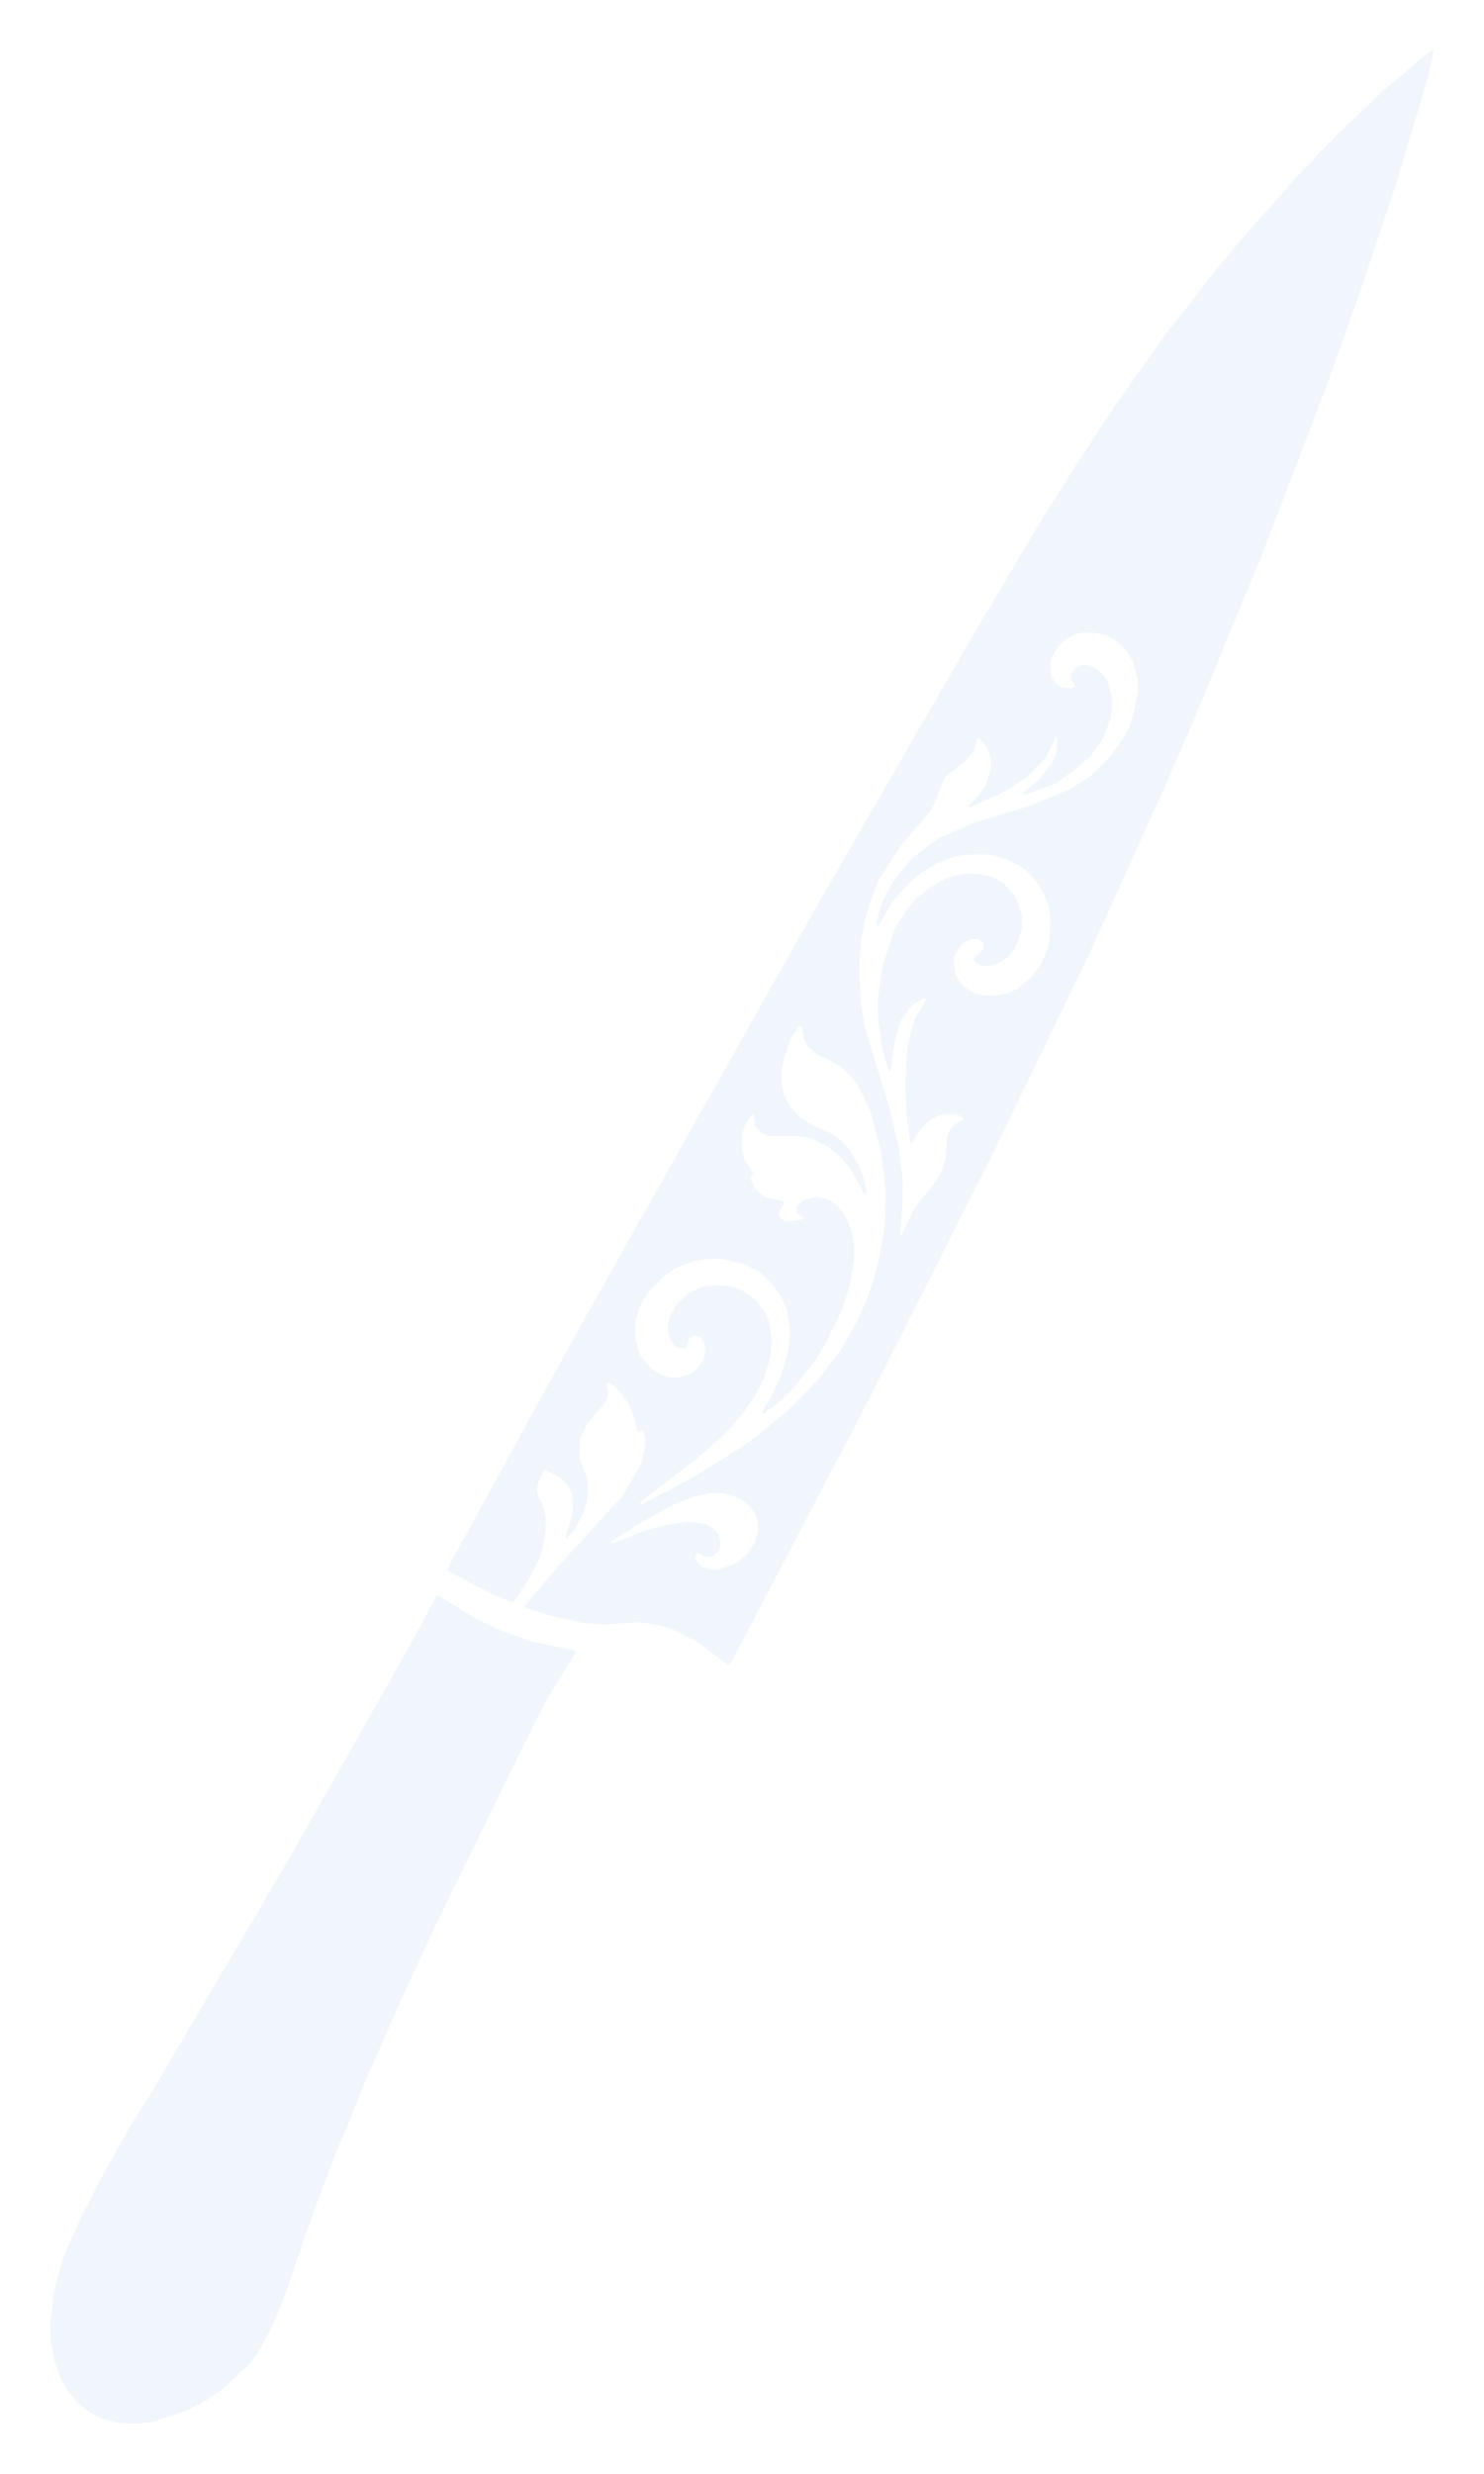
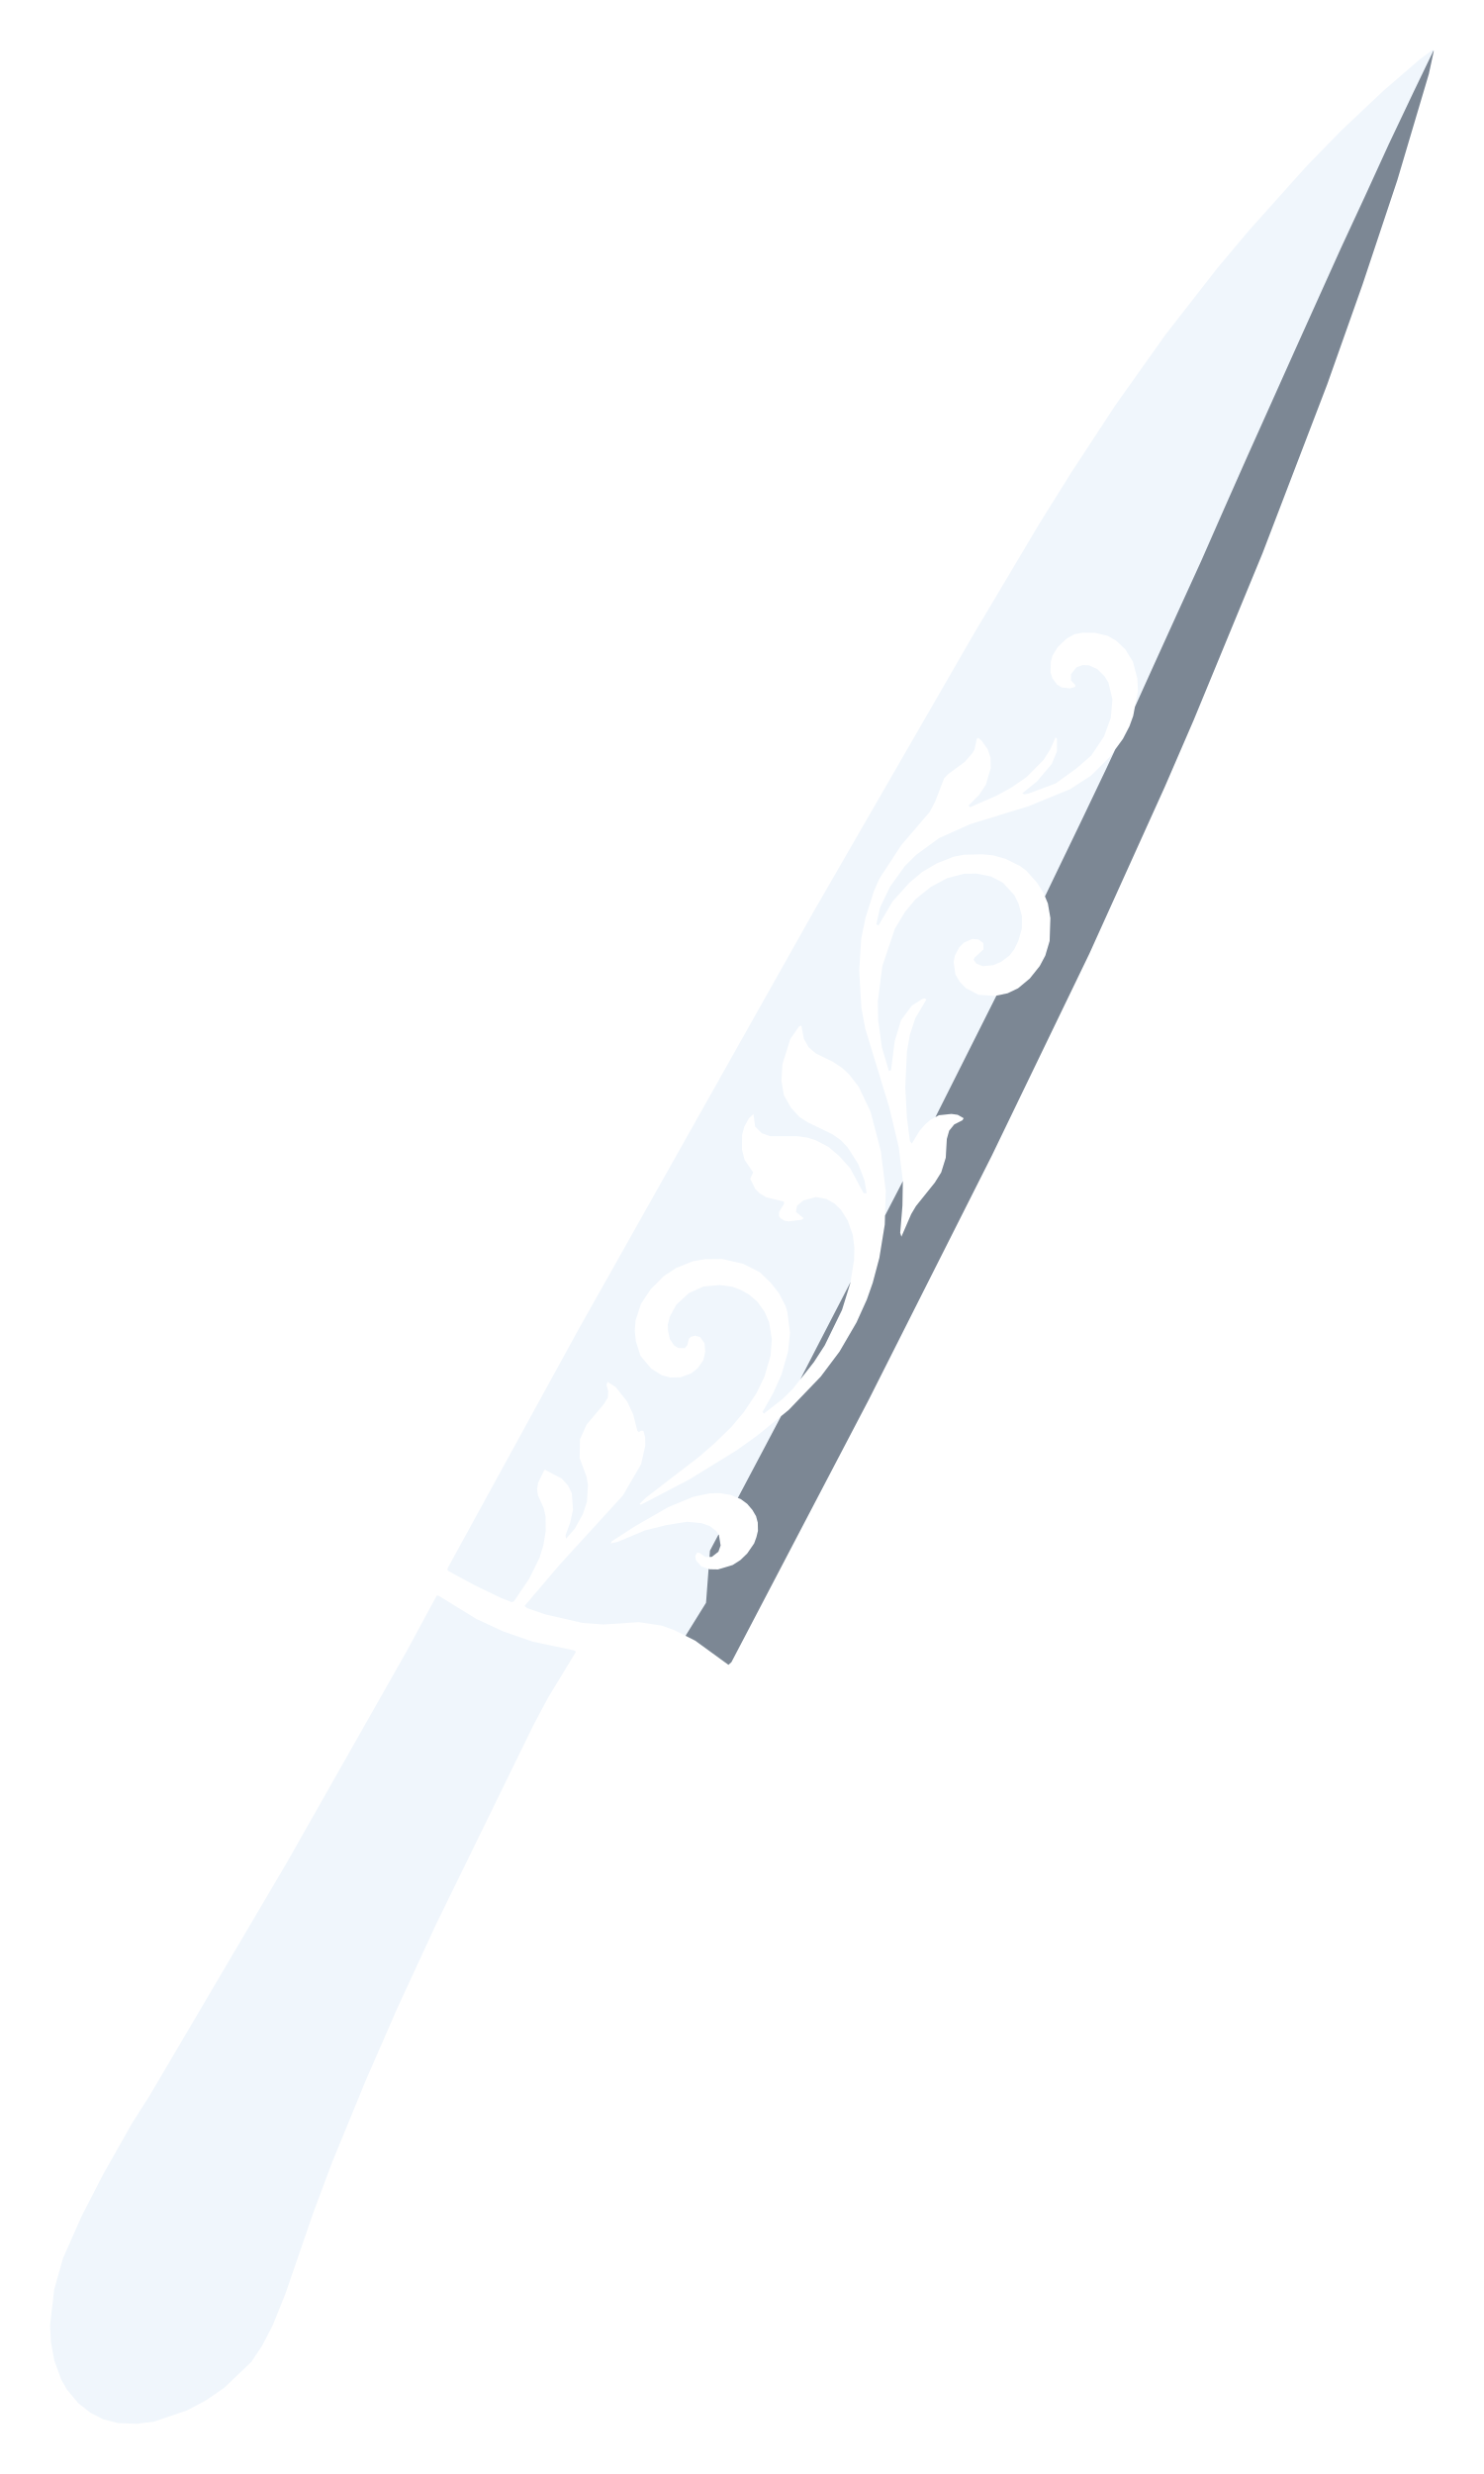
<svg xmlns="http://www.w3.org/2000/svg" width="54" height="90" viewBox="293 36 712 1187" role="img" aria-labelledby="title desc">
-   <path fill="#f0f6fc" fill-rule="evenodd" d="M 507.68 788.50 L 570.17 674.50 L 683.31 473.50 L 760.03 340.50 L 792.16 286.50 L 807.17 262.50 L 828.15 230.50 L 852.29 196.50 L 877.24 164.50 L 892.37 146.50 L 920.14 115.50 L 936.74 98.50 L 956.88 79.50 L 974.50 64.31 L 980.50 59.87 L 981.00 60.50 L 978.62 71.50 L 963.50 122.43 L 946.81 172.50 L 929.81 220.50 L 898.78 301.50 L 865.76 381.50 L 851.91 413.50 L 815.73 493.50 L 768.87 590.50 L 709.86 707.50 L 643.91 833.50 L 642.50 834.77 L 626.50 823.14 L 616.50 818.11 L 610.50 815.96 L 599.50 814.28 L 582.50 815.42 L 572.50 814.66 L 554.50 810.55 L 545.73 807.50 L 544.67 806.50 L 561.50 786.71 L 591.86 753.50 L 600.58 738.50 L 602.61 729.50 L 602.51 725.50 L 601.71 722.50 L 600.50 722.43 L 599.50 723.15 L 598.79 722.50 L 596.74 714.50 L 593.94 708.50 L 588.37 701.50 L 584.50 699.01 L 583.95 700.50 L 584.80 703.50 L 584.62 706.50 L 582.83 709.50 L 574.43 719.50 L 571.25 726.50 L 571.05 735.50 L 574.38 744.50 L 575.08 748.50 L 574.60 756.50 L 572.61 762.50 L 568.71 769.50 L 564.50 774.28 L 564.34 772.50 L 566.55 766.50 L 567.89 760.50 L 567.33 752.50 L 565.50 748.72 L 562.50 745.43 L 554.50 741.17 L 554.03 741.50 L 551.14 747.50 L 550.66 750.50 L 551.10 753.50 L 553.81 759.50 L 554.72 763.50 L 554.80 770.50 L 553.65 777.50 L 551.79 783.50 L 546.84 793.50 L 539.50 804.38 L 538.50 804.70 L 533.50 802.76 L 520.55 796.50 L 508.50 789.99 L 507.72 789.50 Z M 705.25 501.50 L 706.21 486.50 L 708.22 476.50 L 712.31 463.50 L 714.97 457.50 L 725.44 441.50 L 739.13 425.50 L 741.72 420.50 L 745.98 409.50 L 747.81 407.50 L 755.96 401.50 L 759.50 397.43 L 760.65 395.50 L 761.67 390.50 L 762.50 390.05 L 764.09 391.50 L 766.93 395.50 L 768.25 399.50 L 768.38 404.50 L 766.04 412.50 L 762.71 417.50 L 757.69 422.50 L 758.50 423.28 L 771.50 417.59 L 778.50 413.72 L 785.50 408.87 L 793.82 400.50 L 796.94 395.50 L 799.50 389.80 L 800.16 390.50 L 800.15 396.50 L 797.67 402.50 L 790.50 410.98 L 783.50 416.61 L 784.50 417.11 L 786.50 416.73 L 799.50 411.89 L 809.50 404.68 L 816.61 398.50 L 822.66 389.50 L 825.99 380.50 L 826.77 371.50 L 824.85 363.50 L 823.00 360.50 L 819.50 357.01 L 815.50 355.22 L 812.50 355.10 L 809.50 356.18 L 806.87 359.50 L 806.89 362.50 L 808.83 364.50 L 809.01 365.50 L 806.50 366.26 L 802.50 365.85 L 800.24 364.50 L 797.99 361.50 L 797.05 358.50 L 797.21 353.50 L 798.05 350.50 L 800.49 346.50 L 804.64 342.50 L 808.50 340.31 L 812.50 339.56 L 818.50 339.63 L 824.50 341.05 L 828.50 343.37 L 832.92 347.50 L 836.61 353.50 L 838.75 361.50 L 839.02 367.50 L 836.75 379.50 L 834.94 384.50 L 831.83 390.50 L 825.50 399.19 L 816.50 408.14 L 806.50 414.62 L 786.50 422.83 L 758.50 431.43 L 743.50 438.16 L 732.50 446.24 L 727.19 451.50 L 720.01 461.50 L 715.23 471.50 L 713.46 479.50 L 714.50 480.03 L 721.27 468.50 L 729.37 459.50 L 735.50 454.35 L 742.50 450.22 L 750.50 447.06 L 755.50 446.09 L 764.50 445.89 L 769.50 446.39 L 775.50 448.06 L 782.43 451.50 L 785.50 453.81 L 790.58 459.50 L 793.75 464.50 L 795.81 469.50 L 797.01 476.50 L 796.64 487.50 L 794.56 494.50 L 791.90 499.50 L 787.11 505.50 L 781.50 510.16 L 776.50 512.56 L 770.50 513.82 L 762.50 513.30 L 756.50 510.16 L 753.50 507.08 L 751.41 503.50 L 750.58 497.50 L 751.15 494.50 L 753.27 490.50 L 755.50 488.27 L 759.50 486.50 L 762.50 486.70 L 764.80 488.50 L 764.91 491.50 L 760.56 495.50 L 760.16 496.50 L 761.50 498.32 L 764.50 499.55 L 769.50 499.10 L 773.31 497.50 L 777.31 494.50 L 779.65 491.50 L 781.59 487.50 L 783.31 481.50 L 783.34 475.50 L 781.70 469.50 L 779.73 465.50 L 774.20 459.50 L 768.40 456.50 L 761.50 455.13 L 755.50 455.24 L 747.50 457.31 L 739.66 461.50 L 732.21 467.50 L 727.25 473.50 L 722.42 481.50 L 716.36 499.50 L 714.17 516.50 L 714.34 525.50 L 716.15 538.50 L 719.50 549.84 L 720.51 549.50 L 722.30 535.50 L 725.31 525.50 L 730.50 518.50 L 735.50 515.35 L 736.50 514.99 L 737.54 515.50 L 732.18 524.50 L 729.57 532.50 L 728.16 540.50 L 727.36 557.50 L 728.16 572.50 L 729.60 583.50 L 730.50 584.69 L 734.25 578.50 L 736.90 575.50 L 739.50 573.25 L 743.50 571.08 L 749.50 570.45 L 752.50 570.86 L 755.39 572.50 L 754.80 573.50 L 750.86 575.50 L 748.43 578.50 L 747.30 582.50 L 746.79 591.50 L 744.61 598.50 L 741.50 603.46 L 732.50 614.67 L 730.22 618.50 L 725.50 629.38 L 724.92 627.50 L 725.99 614.50 L 726.19 602.50 L 724.24 586.50 L 719.73 567.50 L 708.14 529.50 L 706.28 519.50 Z M 597.55 674.50 L 597.93 669.50 L 600.50 661.62 L 605.23 654.50 L 611.50 648.25 L 617.50 644.30 L 625.50 641.11 L 631.50 640.12 L 639.50 640.04 L 649.50 642.34 L 657.50 646.37 L 662.83 651.50 L 666.74 656.50 L 669.87 662.50 L 670.75 665.50 L 672.06 675.50 L 671.09 684.50 L 667.95 695.50 L 663.92 704.50 L 658.82 713.50 L 659.50 714.24 L 668.50 707.20 L 673.50 702.23 L 683.52 689.50 L 688.69 681.50 L 696.99 664.50 L 701.02 651.50 L 702.79 640.50 L 702.92 634.50 L 702.16 628.50 L 699.68 621.50 L 696.51 616.50 L 693.45 613.50 L 689.50 611.24 L 684.50 610.33 L 678.50 611.95 L 675.41 614.50 L 674.91 617.50 L 678.61 620.50 L 677.50 621.26 L 671.50 622.03 L 669.50 621.74 L 667.50 620.52 L 666.78 619.50 L 666.78 617.50 L 669.22 613.50 L 669.01 612.50 L 660.75 610.50 L 657.50 608.58 L 655.39 606.50 L 652.93 601.50 L 654.35 598.50 L 650.24 592.50 L 648.99 587.50 L 649.04 580.50 L 650.13 576.50 L 652.34 572.50 L 654.50 570.51 L 655.28 576.50 L 658.50 579.71 L 662.50 581.13 L 675.50 581.12 L 680.50 581.85 L 684.50 583.14 L 690.50 586.27 L 695.50 590.51 L 700.91 596.50 L 707.36 608.50 L 708.81 608.50 L 707.84 602.50 L 704.77 594.50 L 699.71 586.50 L 696.50 583.13 L 692.50 580.26 L 680.56 574.50 L 676.50 571.87 L 672.50 567.44 L 669.10 561.50 L 667.91 554.50 L 668.41 546.50 L 672.20 534.50 L 676.36 528.50 L 677.50 528.10 L 678.71 534.50 L 681.00 538.50 L 684.56 541.50 L 692.50 545.35 L 697.21 548.50 L 700.50 551.59 L 705.06 557.50 L 710.72 569.50 L 715.68 588.50 L 718.01 607.50 L 717.53 623.50 L 714.93 639.50 L 711.74 651.50 L 708.93 659.50 L 703.96 670.50 L 695.80 684.50 L 686.78 696.50 L 671.41 712.50 L 656.50 724.62 L 646.50 731.81 L 623.50 745.95 L 600.50 757.96 L 599.88 757.50 L 602.97 754.50 L 628.50 734.87 L 636.50 727.88 L 644.02 720.50 L 649.89 713.50 L 655.91 704.50 L 659.77 696.50 L 662.70 686.50 L 663.31 678.50 L 662.03 670.50 L 659.89 665.50 L 656.50 660.68 L 652.50 657.23 L 648.50 654.92 L 644.50 653.40 L 638.50 652.55 L 630.50 653.27 L 623.50 656.41 L 617.50 661.97 L 614.44 667.50 L 613.39 671.50 L 613.49 674.50 L 614.38 678.50 L 616.50 681.61 L 618.50 682.77 L 621.50 682.83 L 622.70 681.50 L 623.50 678.30 L 624.50 677.36 L 626.50 676.83 L 628.91 677.50 L 631.03 680.50 L 631.35 684.50 L 630.50 688.50 L 627.71 692.50 L 624.50 694.97 L 619.50 696.80 L 614.50 696.91 L 610.50 695.85 L 605.50 692.71 L 600.27 686.50 L 598.05 679.50 Z M 586.03 776.50 L 586.50 775.49 L 597.50 768.38 L 613.50 759.16 L 625.50 754.18 L 633.50 752.50 L 638.50 752.40 L 643.50 753.24 L 648.50 755.31 L 651.50 757.53 L 654.03 760.50 L 655.77 763.50 L 656.57 766.50 L 656.66 770.50 L 655.93 773.50 L 654.84 776.50 L 651.50 781.36 L 648.25 784.50 L 644.50 786.90 L 637.50 789.00 L 633.50 788.93 L 629.50 787.58 L 626.83 784.50 L 626.56 782.50 L 627.50 780.93 L 628.50 781.00 L 631.50 783.03 L 634.50 782.97 L 637.67 780.50 L 638.73 777.50 L 637.93 772.50 L 636.55 770.50 L 633.50 768.17 L 629.50 766.76 L 622.50 766.15 L 612.50 767.76 L 602.50 770.26 L 589.50 775.70 Z M 316.94 1151.50 L 318.91 1134.50 L 323.14 1119.50 L 331.98 1099.50 L 342.26 1079.50 L 356.40 1054.50 L 364.68 1041.50 L 430.65 929.50 L 487.92 828.50 L 502.50 801.55 L 503.50 801.67 L 521.50 812.75 L 534.50 818.78 L 548.50 823.63 L 568.50 827.87 L 569.31 828.50 L 555.94 850.50 L 549.01 863.50 L 502.06 959.50 L 483.50 999.66 L 468.30 1034.50 L 452.28 1073.50 L 443.30 1097.50 L 429.88 1136.50 L 423.86 1151.50 L 418.67 1161.50 L 413.50 1169.22 L 400.50 1181.65 L 391.50 1187.80 L 382.50 1192.55 L 366.50 1197.95 L 358.50 1198.91 L 349.50 1198.57 L 342.50 1196.79 L 336.50 1193.72 L 330.50 1189.06 L 325.03 1182.50 L 322.21 1177.50 L 318.95 1168.50 L 317.32 1159.50 Z" />
+   <defs>
+     <path id="original-artwork" d="M 507.68 788.50 L 570.17 674.50 L 683.31 473.50 L 760.03 340.50 L 792.16 286.50 L 807.17 262.50 L 828.15 230.50 L 852.29 196.50 L 877.24 164.50 L 892.37 146.50 L 920.14 115.50 L 936.74 98.50 L 956.88 79.50 L 974.50 64.31 L 980.50 59.87 L 981.00 60.50 L 978.62 71.50 L 963.50 122.43 L 946.81 172.50 L 929.81 220.50 L 898.78 301.50 L 865.76 381.50 L 851.91 413.50 L 815.73 493.50 L 768.87 590.50 L 709.86 707.50 L 643.91 833.50 L 642.50 834.77 L 626.50 823.14 L 616.50 818.11 L 610.50 815.96 L 599.50 814.28 L 582.50 815.42 L 572.50 814.66 L 554.50 810.55 L 545.73 807.50 L 544.67 806.50 L 561.50 786.71 L 591.86 753.50 L 600.58 738.50 L 602.61 729.50 L 602.51 725.50 L 601.71 722.50 L 600.50 722.43 L 599.50 723.15 L 598.79 722.50 L 596.74 714.50 L 593.94 708.50 L 588.37 701.50 L 584.50 699.01 L 583.95 700.50 L 584.80 703.50 L 584.62 706.50 L 582.83 709.50 L 574.43 719.50 L 571.25 726.50 L 571.05 735.50 L 574.38 744.50 L 575.08 748.50 L 574.60 756.50 L 572.61 762.50 L 568.71 769.50 L 564.50 774.28 L 564.34 772.50 L 566.55 766.50 L 567.89 760.50 L 567.33 752.50 L 565.50 748.72 L 562.50 745.43 L 554.50 741.17 L 554.03 741.50 L 551.14 747.50 L 550.66 750.50 L 551.10 753.50 L 553.81 759.50 L 554.72 763.50 L 554.80 770.50 L 553.65 777.50 L 551.79 783.50 L 546.84 793.50 L 539.50 804.38 L 538.50 804.70 L 533.50 802.76 L 520.55 796.50 L 508.50 789.99 L 507.72 789.50 Z M 705.25 501.50 L 706.21 486.50 L 708.22 476.50 L 712.31 463.50 L 714.97 457.50 L 725.44 441.50 L 739.13 425.50 L 741.72 420.50 L 745.98 409.50 L 747.81 407.50 L 755.96 401.50 L 759.50 397.43 L 760.65 395.50 L 761.67 390.50 L 762.50 390.05 L 764.09 391.50 L 766.93 395.50 L 768.25 399.50 L 768.38 404.50 L 766.04 412.50 L 762.71 417.50 L 757.69 422.50 L 758.50 423.28 L 771.50 417.59 L 778.50 413.72 L 785.50 408.87 L 793.82 400.50 L 796.94 395.50 L 799.50 389.80 L 800.16 390.50 L 800.15 396.50 L 797.67 402.50 L 790.50 410.98 L 783.50 416.61 L 784.50 417.11 L 786.50 416.73 L 799.50 411.89 L 809.50 404.68 L 816.61 398.50 L 822.66 389.50 L 825.99 380.50 L 826.77 371.50 L 824.85 363.50 L 823.00 360.50 L 819.50 357.01 L 815.50 355.22 L 812.50 355.10 L 809.50 356.18 L 806.87 359.50 L 806.89 362.50 L 808.83 364.50 L 809.01 365.50 L 806.50 366.26 L 802.50 365.85 L 800.24 364.50 L 797.99 361.50 L 797.05 358.50 L 797.21 353.50 L 798.05 350.50 L 800.49 346.50 L 804.64 342.50 L 808.50 340.31 L 812.50 339.56 L 818.50 339.63 L 824.50 341.05 L 828.50 343.37 L 832.92 347.50 L 836.61 353.50 L 838.75 361.50 L 839.02 367.50 L 836.75 379.50 L 834.94 384.50 L 831.83 390.50 L 825.50 399.19 L 816.50 408.14 L 806.50 414.62 L 786.50 422.83 L 758.50 431.43 L 743.50 438.16 L 732.50 446.24 L 727.19 451.50 L 720.01 461.50 L 715.23 471.50 L 713.46 479.50 L 714.50 480.03 L 721.27 468.50 L 729.37 459.50 L 735.50 454.35 L 742.50 450.22 L 750.50 447.06 L 755.50 446.09 L 764.50 445.89 L 769.50 446.39 L 775.50 448.06 L 782.43 451.50 L 785.50 453.81 L 790.58 459.50 L 793.75 464.50 L 795.81 469.50 L 797.01 476.50 L 796.64 487.50 L 794.56 494.50 L 791.90 499.50 L 787.11 505.50 L 781.50 510.16 L 776.50 512.56 L 770.50 513.82 L 762.50 513.30 L 756.50 510.16 L 753.50 507.08 L 751.41 503.50 L 750.58 497.50 L 751.15 494.50 L 753.27 490.50 L 755.50 488.27 L 759.50 486.50 L 762.50 486.70 L 764.80 488.50 L 764.91 491.50 L 760.56 495.50 L 760.16 496.50 L 761.50 498.32 L 764.50 499.55 L 769.50 499.10 L 773.31 497.50 L 777.31 494.50 L 779.65 491.50 L 781.59 487.50 L 783.31 481.50 L 783.34 475.50 L 781.70 469.50 L 779.73 465.50 L 774.20 459.50 L 768.40 456.50 L 761.50 455.13 L 755.50 455.24 L 747.50 457.31 L 739.66 461.50 L 732.21 467.50 L 727.25 473.50 L 722.42 481.50 L 716.36 499.50 L 714.17 516.50 L 714.34 525.50 L 716.15 538.50 L 719.50 549.84 L 720.51 549.50 L 722.30 535.50 L 725.31 525.50 L 730.50 518.50 L 735.50 515.35 L 736.50 514.99 L 737.54 515.50 L 732.18 524.50 L 729.57 532.50 L 728.16 540.50 L 727.36 557.50 L 728.16 572.50 L 729.60 583.50 L 730.50 584.69 L 734.25 578.50 L 736.90 575.50 L 739.50 573.25 L 743.50 571.08 L 749.50 570.45 L 752.50 570.86 L 755.39 572.50 L 754.80 573.50 L 750.86 575.50 L 748.43 578.50 L 747.30 582.50 L 746.79 591.50 L 744.61 598.50 L 741.50 603.46 L 732.50 614.67 L 730.22 618.50 L 725.50 629.38 L 724.92 627.50 L 725.99 614.50 L 726.19 602.50 L 724.24 586.50 L 719.73 567.50 L 708.14 529.50 L 706.28 519.50 Z M 597.55 674.50 L 597.93 669.50 L 600.50 661.62 L 605.23 654.50 L 611.50 648.25 L 617.50 644.30 L 625.50 641.11 L 631.50 640.12 L 639.50 640.04 L 649.50 642.34 L 657.50 646.37 L 662.83 651.50 L 666.74 656.50 L 669.87 662.50 L 670.75 665.50 L 672.06 675.50 L 671.09 684.50 L 667.95 695.50 L 663.92 704.50 L 658.82 713.50 L 659.50 714.24 L 668.50 707.20 L 673.50 702.23 L 683.52 689.50 L 688.69 681.50 L 696.99 664.50 L 701.02 651.50 L 702.79 640.50 L 702.92 634.50 L 702.16 628.50 L 699.68 621.50 L 696.51 616.50 L 693.45 613.50 L 689.50 611.24 L 684.50 610.33 L 678.50 611.95 L 675.41 614.50 L 674.91 617.50 L 678.61 620.50 L 677.50 621.26 L 671.50 622.03 L 669.50 621.74 L 667.50 620.52 L 666.78 619.50 L 666.78 617.50 L 669.22 613.50 L 669.01 612.50 L 660.75 610.50 L 657.50 608.58 L 655.39 606.50 L 652.93 601.50 L 654.35 598.50 L 650.24 592.50 L 648.99 587.50 L 649.04 580.50 L 650.13 576.50 L 652.34 572.50 L 654.50 570.51 L 655.28 576.50 L 658.50 579.71 L 662.50 581.13 L 675.50 581.12 L 680.50 581.85 L 684.50 583.14 L 690.50 586.27 L 695.50 590.51 L 700.91 596.50 L 707.36 608.50 L 708.81 608.50 L 707.84 602.50 L 704.77 594.50 L 699.71 586.50 L 696.50 583.13 L 692.50 580.26 L 680.56 574.50 L 676.50 571.87 L 672.50 567.44 L 669.10 561.50 L 667.91 554.50 L 668.41 546.50 L 672.20 534.50 L 676.36 528.50 L 677.50 528.10 L 678.71 534.50 L 681.00 538.50 L 684.56 541.50 L 692.50 545.35 L 697.21 548.50 L 700.50 551.59 L 705.06 557.50 L 710.72 569.50 L 715.68 588.50 L 718.01 607.50 L 717.53 623.50 L 714.93 639.50 L 711.74 651.50 L 708.93 659.50 L 703.96 670.50 L 695.80 684.50 L 686.78 696.50 L 671.41 712.50 L 656.50 724.62 L 646.50 731.81 L 623.50 745.95 L 600.50 757.96 L 599.88 757.50 L 602.97 754.50 L 628.50 734.87 L 636.50 727.88 L 644.02 720.50 L 649.89 713.50 L 655.91 704.50 L 659.77 696.50 L 662.70 686.50 L 663.31 678.50 L 662.03 670.50 L 659.89 665.50 L 656.50 660.68 L 652.50 657.23 L 648.50 654.92 L 644.50 653.40 L 638.50 652.55 L 630.50 653.27 L 623.50 656.41 L 617.50 661.97 L 614.44 667.50 L 613.39 671.50 L 613.49 674.50 L 614.38 678.50 L 616.50 681.61 L 618.50 682.77 L 621.50 682.83 L 622.70 681.50 L 623.50 678.30 L 624.50 677.36 L 626.50 676.83 L 628.91 677.50 L 631.03 680.50 L 631.35 684.50 L 630.50 688.50 L 627.71 692.50 L 624.50 694.97 L 619.50 696.80 L 614.50 696.91 L 610.50 695.85 L 605.50 692.71 L 600.27 686.50 L 598.05 679.50 Z M 586.03 776.50 L 586.50 775.49 L 597.50 768.38 L 613.50 759.16 L 625.50 754.18 L 633.50 752.50 L 638.50 752.40 L 643.50 753.24 L 648.50 755.31 L 651.50 757.53 L 654.03 760.50 L 655.77 763.50 L 656.57 766.50 L 656.66 770.50 L 655.93 773.50 L 654.84 776.50 L 651.50 781.36 L 648.25 784.50 L 644.50 786.90 L 637.50 789.00 L 633.50 788.93 L 629.50 787.58 L 626.83 784.50 L 626.56 782.50 L 627.50 780.93 L 628.50 781.00 L 631.50 783.03 L 634.50 782.97 L 637.67 780.50 L 638.73 777.50 L 637.93 772.50 L 636.55 770.50 L 633.50 768.17 L 629.50 766.76 L 622.50 766.15 L 612.50 767.76 L 602.50 770.26 L 589.50 775.70 Z M 316.94 1151.50 L 318.91 1134.50 L 323.14 1119.50 L 331.98 1099.50 L 342.26 1079.50 L 356.40 1054.50 L 364.68 1041.50 L 430.65 929.50 L 487.92 828.50 L 502.50 801.55 L 503.50 801.67 L 521.50 812.75 L 534.50 818.78 L 548.50 823.63 L 568.50 827.87 L 569.31 828.50 L 555.94 850.50 L 549.01 863.50 L 502.06 959.50 L 483.50 999.66 L 468.30 1034.50 L 452.28 1073.50 L 443.30 1097.50 L 429.88 1136.50 L 423.86 1151.50 L 418.67 1161.50 L 413.50 1169.22 L 400.50 1181.65 L 391.50 1187.80 L 382.50 1192.55 L 366.50 1197.95 L 358.50 1198.91 L 349.50 1198.57 L 342.50 1196.79 L 336.50 1193.72 L 330.50 1189.06 L 325.03 1182.50 L 322.21 1177.50 L 318.95 1168.50 L 317.32 1159.50 Z" fill-rule="evenodd" />
+     <clipPath id="artwork-clip">
+       <use href="#original-artwork" clip-rule="evenodd" />
+     </clipPath>
+   </defs>
+   <use href="#original-artwork" fill="#f0f6fc" />
+   <g clip-path="url(#artwork-clip)">
+     <path d="M 981.00 60.00 L 971.36 80.00 L 959.49 105.00 L 948.06 130.00 L 936.46 155.00 L 925.19 180.00 L 913.93 205.00 L 902.73 230.00 L 891.51 255.00 L 880.43 280.00 L 869.45 305.00 L 858.04 330.00 L 846.69 355.00 L 835.39 380.00 L 823.73 405.00 L 811.80 430.00 L 799.74 455.00 L 787.71 480.00 L 775.47 505.00 L 762.92 530.00 L 750.36 555.00 L 737.80 580.00 L 725.01 605.00 L 712.05 630.00 L 699.09 655.00 L 686.15 680.00 L 673.28 705.00 L 660.08 730.00 L 646.85 755.00 L 633.62 780.00 L 631.74 805.00 L 610 840 L 1100 950 L 1200 30 Z" fill="#7c8794" />
+   </g>
</svg>
